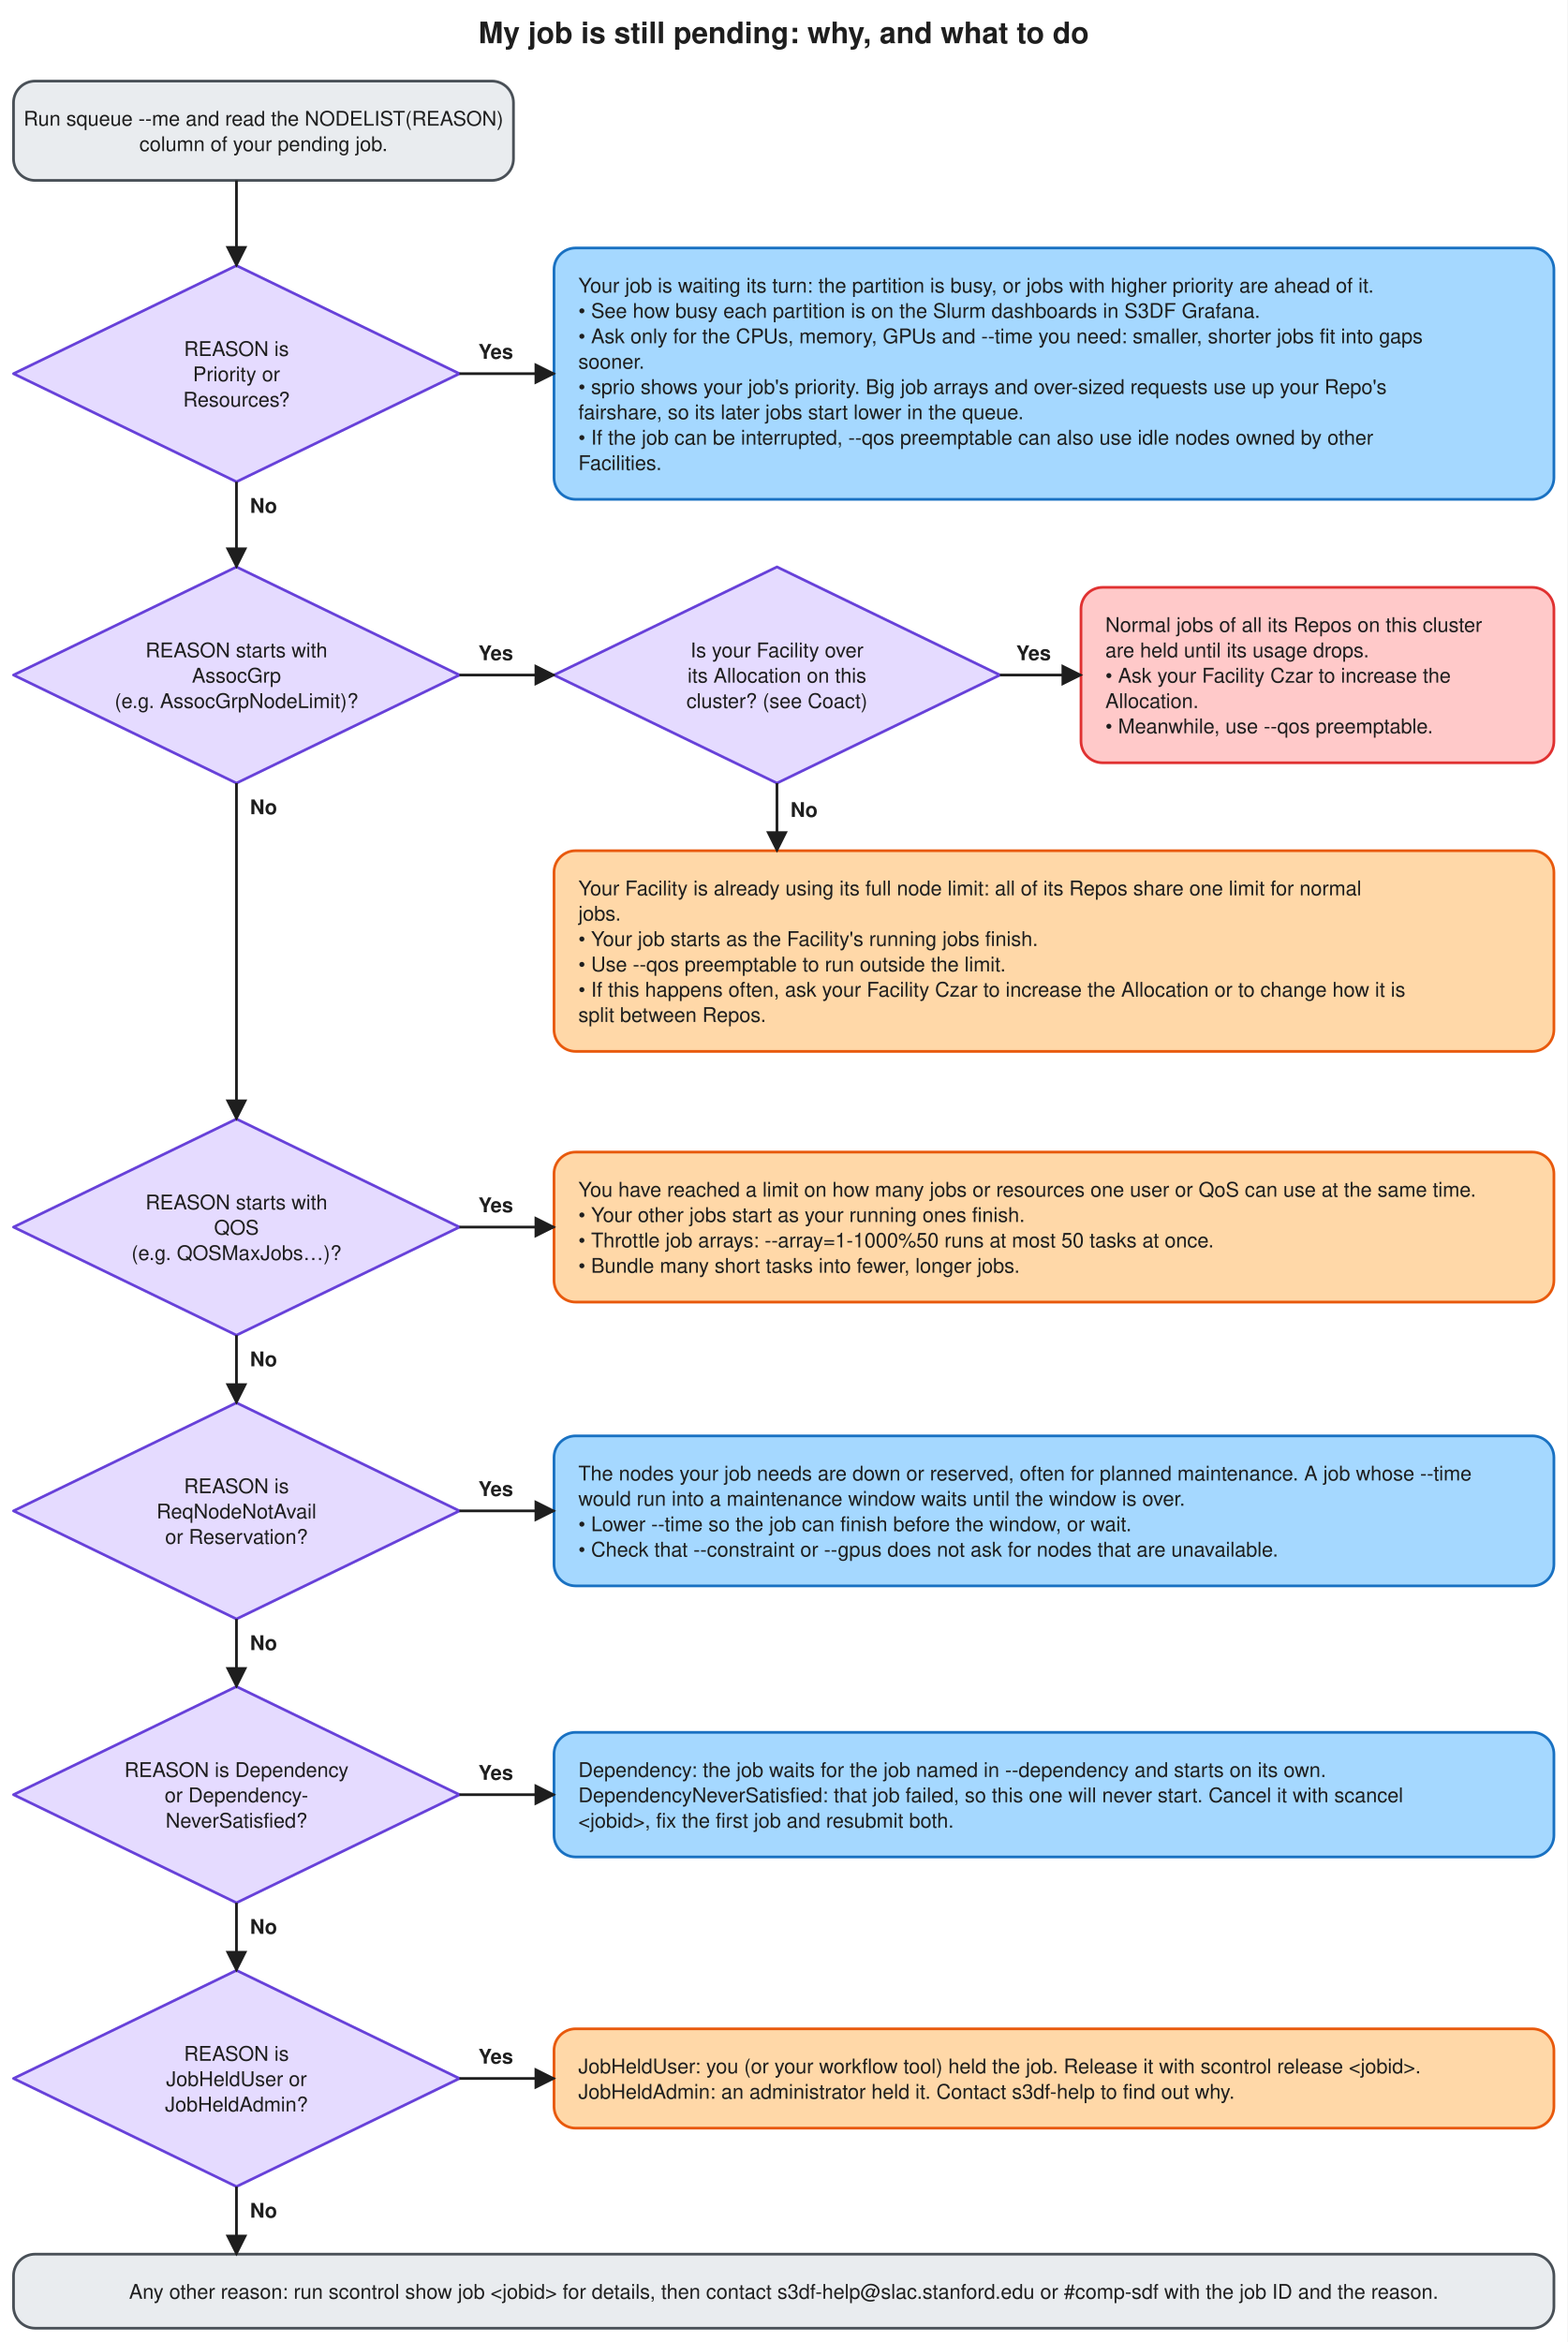
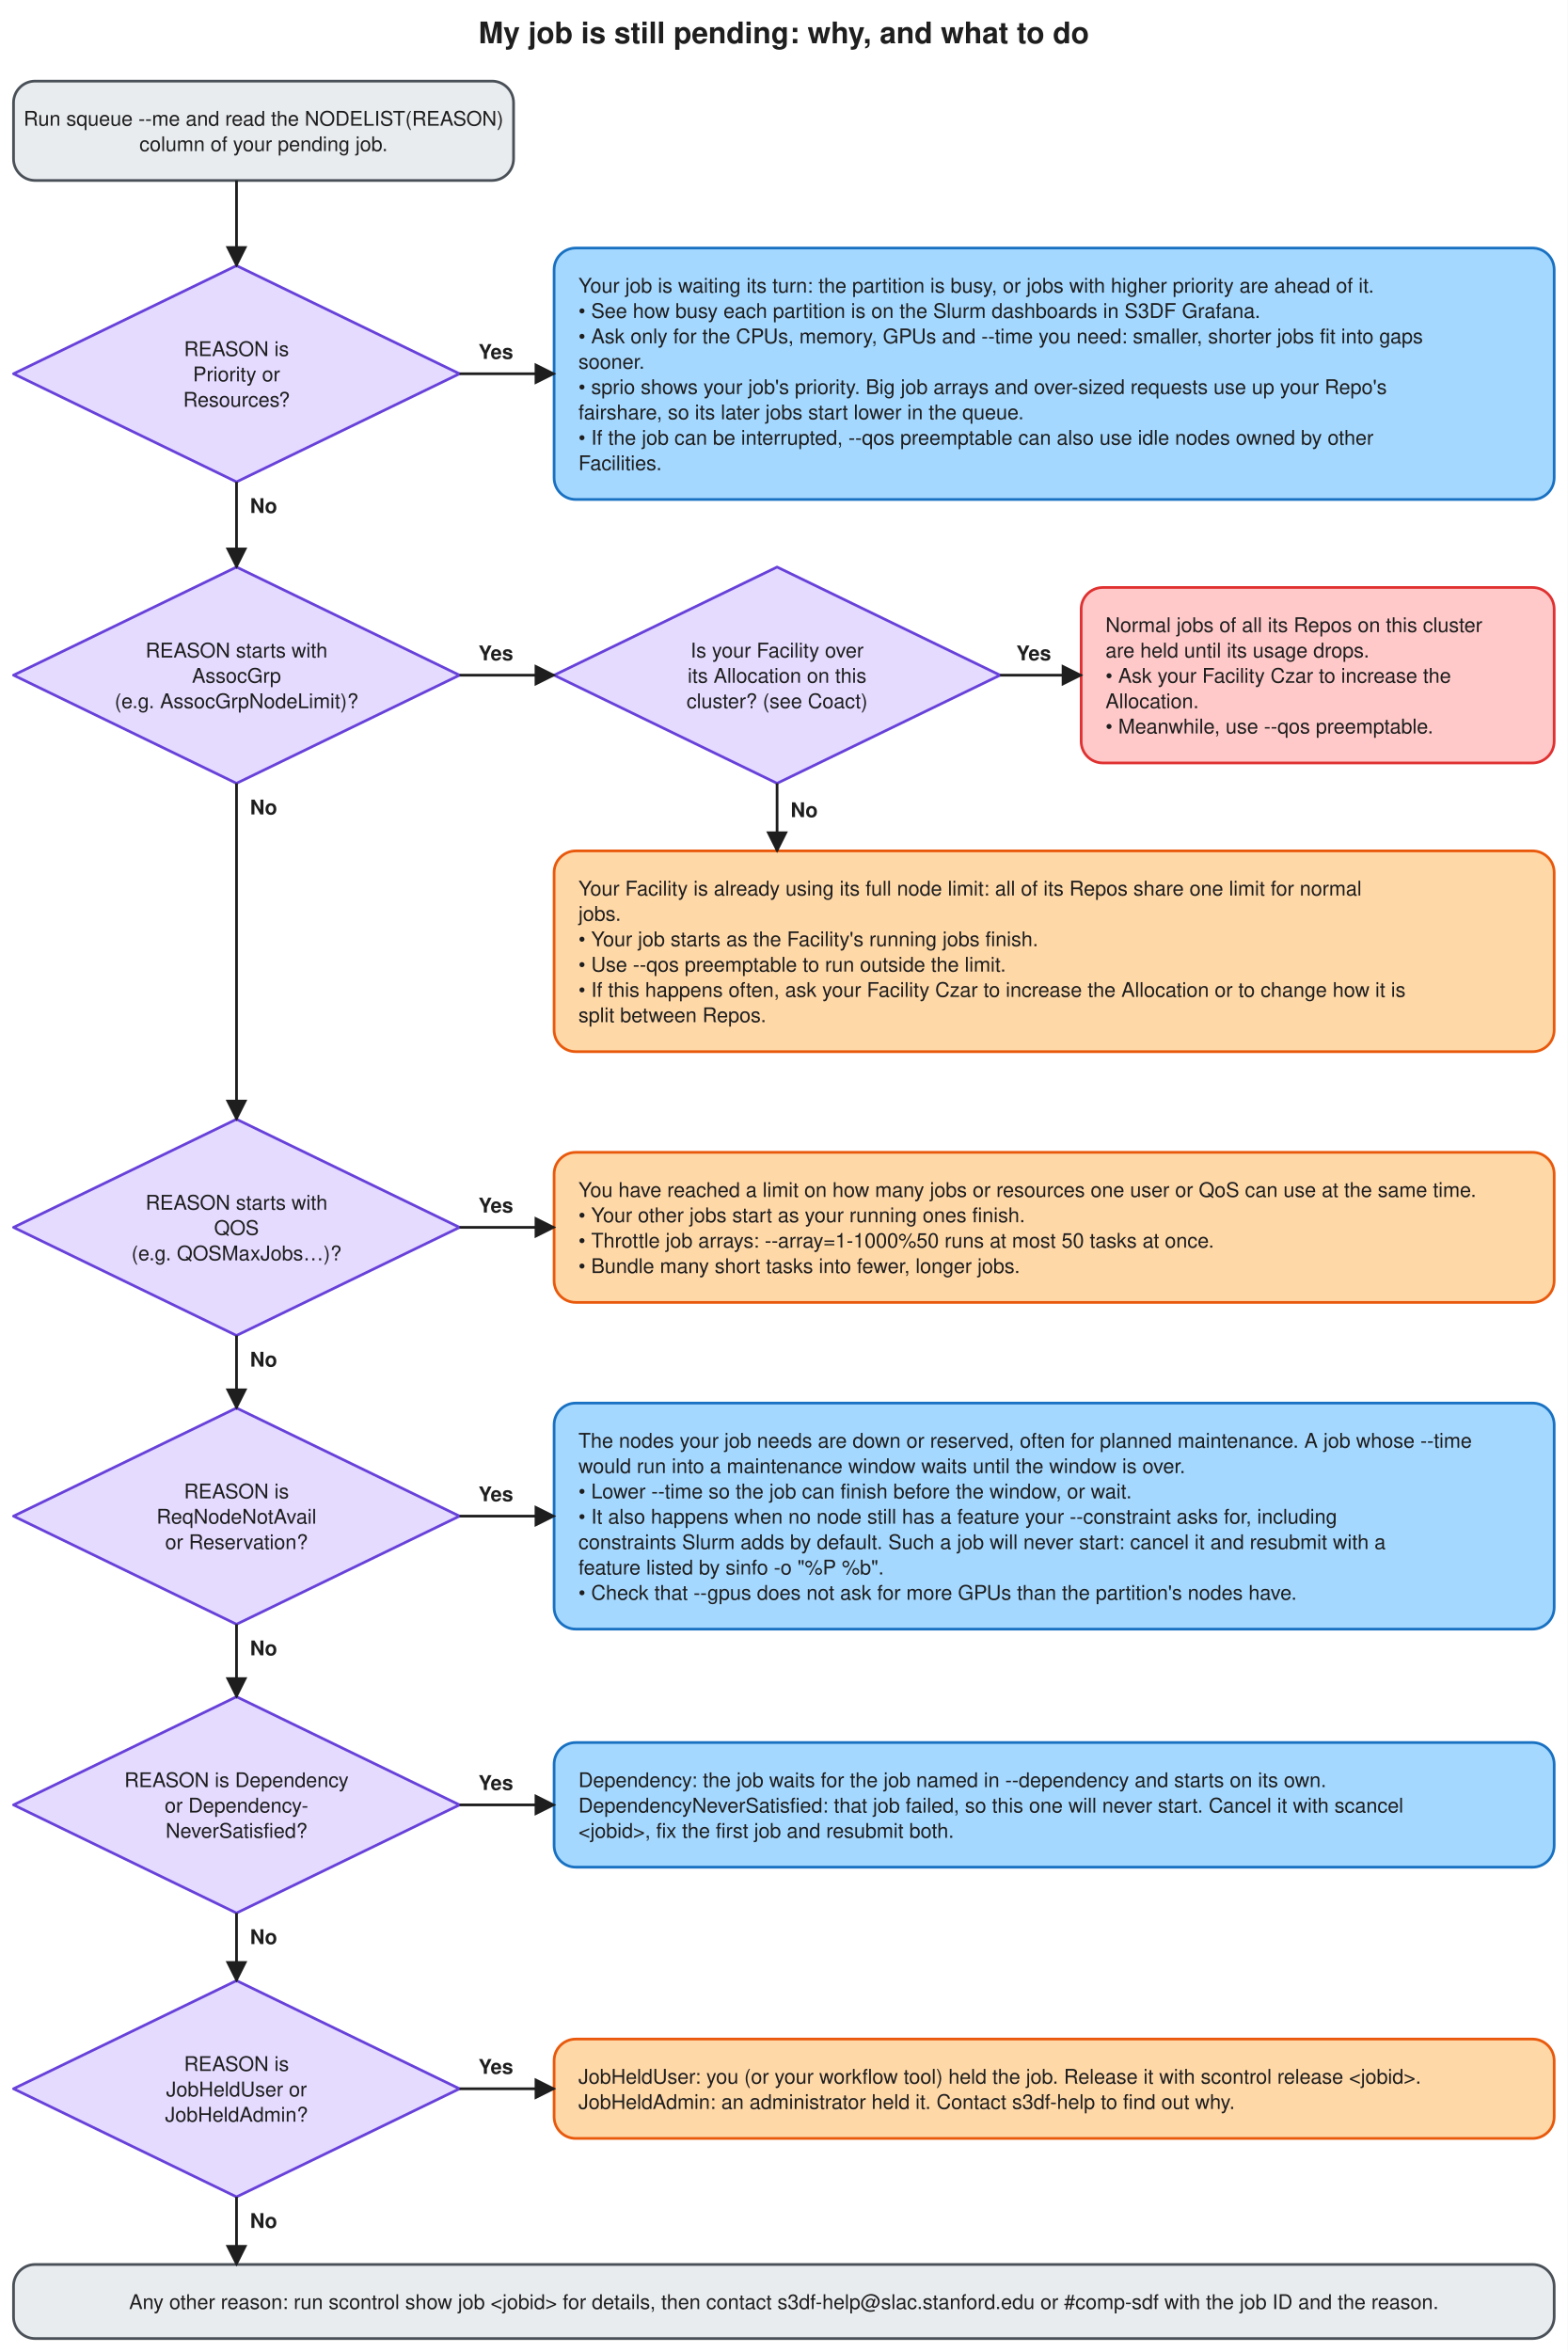
- <svg xmlns="http://www.w3.org/2000/svg" version="1.1" viewBox="0 0 1160 1733" width="2320" height="3466">
+ <svg xmlns="http://www.w3.org/2000/svg" version="1.1" viewBox="0 0 1160 1740" width="2320" height="3480">
  <defs>
    <marker id="ah" viewBox="0 0 10 10" refX="9" refY="5" markerWidth="8" markerHeight="8" orient="auto-start-reverse">
      <path d="M0,0 L10,5 L0,10 z" fill="#1e1e1e" />
    </marker>
  </defs>
-   <rect x="0" y="0" width="1160" height="1733" fill="#ffffff" />
+   <rect x="0" y="0" width="1160" height="1740" fill="#ffffff" />
  <g transform="translate(10 10)">
    <text x="570.0" y="22.0" font-family="Helvetica, Segoe UI Emoji" font-size="22px" fill="#1e1e1e" text-anchor="middle" font-weight="bold" style="white-space: pre;">My job is still pending: why, and what to do</text>
    <rect x="0" y="50" width="370" height="73.5" rx="16" fill="#e9ecef" stroke="#495057" stroke-width="2" />
    <text x="185.0" y="83.0" font-family="Helvetica, Segoe UI Emoji" font-size="15px" fill="#1e1e1e" text-anchor="middle" style="white-space: pre;">Run squeue --me and read the NODELIST(REASON)</text>
    <text x="185.0" y="101.8" font-family="Helvetica, Segoe UI Emoji" font-size="15px" fill="#1e1e1e" text-anchor="middle" style="white-space: pre;">column of your pending job.</text>
    <polygon points="165.0,186.5 330,266.5 165.0,346.5 0,266.5" fill="#e5dbff" stroke="#6741d9" stroke-width="2" stroke-linejoin="round" />
    <text x="165.0" y="253.4" font-family="Helvetica, Segoe UI Emoji" font-size="15px" fill="#1e1e1e" text-anchor="middle" style="white-space: pre;">REASON is</text>
    <text x="165.0" y="272.1" font-family="Helvetica, Segoe UI Emoji" font-size="15px" fill="#1e1e1e" text-anchor="middle" style="white-space: pre;">Priority or</text>
    <text x="165.0" y="290.9" font-family="Helvetica, Segoe UI Emoji" font-size="15px" fill="#1e1e1e" text-anchor="middle" style="white-space: pre;">Resources?</text>
    <rect x="400" y="173.5" width="740" height="186.0" rx="16" fill="#a5d8ff" stroke="#1971c2" stroke-width="2" />
    <text x="418.0" y="206.5" font-family="Helvetica, Segoe UI Emoji" font-size="15px" fill="#1e1e1e" text-anchor="start" style="white-space: pre;">Your job is waiting its turn: the partition is busy, or jobs with higher priority are ahead of it.</text>
    <text x="418.0" y="225.2" font-family="Helvetica, Segoe UI Emoji" font-size="15px" fill="#1e1e1e" text-anchor="start" style="white-space: pre;">• See how busy each partition is on the Slurm dashboards in S3DF Grafana.</text>
    <text x="418.0" y="244.0" font-family="Helvetica, Segoe UI Emoji" font-size="15px" fill="#1e1e1e" text-anchor="start" style="white-space: pre;">• Ask only for the CPUs, memory, GPUs and --time you need: smaller, shorter jobs fit into gaps</text>
    <text x="418.0" y="262.8" font-family="Helvetica, Segoe UI Emoji" font-size="15px" fill="#1e1e1e" text-anchor="start" style="white-space: pre;">   sooner.</text>
    <text x="418.0" y="281.5" font-family="Helvetica, Segoe UI Emoji" font-size="15px" fill="#1e1e1e" text-anchor="start" style="white-space: pre;">• sprio shows your job's priority. Big job arrays and over-sized requests use up your Repo's</text>
    <text x="418.0" y="300.2" font-family="Helvetica, Segoe UI Emoji" font-size="15px" fill="#1e1e1e" text-anchor="start" style="white-space: pre;">   fairshare, so its later jobs start lower in the queue.</text>
    <text x="418.0" y="319.0" font-family="Helvetica, Segoe UI Emoji" font-size="15px" fill="#1e1e1e" text-anchor="start" style="white-space: pre;">• If the job can be interrupted, --qos preemptable can also use idle nodes owned by other</text>
    <text x="418.0" y="337.8" font-family="Helvetica, Segoe UI Emoji" font-size="15px" fill="#1e1e1e" text-anchor="start" style="white-space: pre;">   Facilities.</text>
    <line x1="330" y1="266.5" x2="400" y2="266.5" stroke="#1e1e1e" stroke-width="2" marker-end="url(#ah)" />
    <text x="344.0" y="255.5" font-family="Helvetica, Segoe UI Emoji" font-size="15px" fill="#1e1e1e" text-anchor="start" font-weight="bold" style="white-space: pre;">Yes</text>
    <line x1="165.0" y1="123.5" x2="165.0" y2="186.5" stroke="#1e1e1e" stroke-width="2" marker-end="url(#ah)" />
    <polygon points="165.0,409.5 330,489.5 165.0,569.5 0,489.5" fill="#e5dbff" stroke="#6741d9" stroke-width="2" stroke-linejoin="round" />
    <text x="165.0" y="476.4" font-family="Helvetica, Segoe UI Emoji" font-size="15px" fill="#1e1e1e" text-anchor="middle" style="white-space: pre;">REASON starts with</text>
    <text x="165.0" y="495.1" font-family="Helvetica, Segoe UI Emoji" font-size="15px" fill="#1e1e1e" text-anchor="middle" style="white-space: pre;">AssocGrp</text>
    <text x="165.0" y="513.9" font-family="Helvetica, Segoe UI Emoji" font-size="15px" fill="#1e1e1e" text-anchor="middle" style="white-space: pre;">(e.g. AssocGrpNodeLimit)?</text>
    <polygon points="565.0,409.5 730,489.5 565.0,569.5 400,489.5" fill="#e5dbff" stroke="#6741d9" stroke-width="2" stroke-linejoin="round" />
    <text x="565.0" y="476.4" font-family="Helvetica, Segoe UI Emoji" font-size="15px" fill="#1e1e1e" text-anchor="middle" style="white-space: pre;">Is your Facility over</text>
    <text x="565.0" y="495.1" font-family="Helvetica, Segoe UI Emoji" font-size="15px" fill="#1e1e1e" text-anchor="middle" style="white-space: pre;">its Allocation on this</text>
    <text x="565.0" y="513.9" font-family="Helvetica, Segoe UI Emoji" font-size="15px" fill="#1e1e1e" text-anchor="middle" style="white-space: pre;">cluster? (see Coact)</text>
    <line x1="330" y1="489.5" x2="400" y2="489.5" stroke="#1e1e1e" stroke-width="2" marker-end="url(#ah)" />
    <text x="344.0" y="478.5" font-family="Helvetica, Segoe UI Emoji" font-size="15px" fill="#1e1e1e" text-anchor="start" font-weight="bold" style="white-space: pre;">Yes</text>
    <rect x="790" y="424.625" width="350" height="129.8" rx="16" fill="#ffc9c9" stroke="#e03131" stroke-width="2" />
    <text x="808.0" y="457.6" font-family="Helvetica, Segoe UI Emoji" font-size="15px" fill="#1e1e1e" text-anchor="start" style="white-space: pre;">Normal jobs of all its Repos on this cluster</text>
    <text x="808.0" y="476.4" font-family="Helvetica, Segoe UI Emoji" font-size="15px" fill="#1e1e1e" text-anchor="start" style="white-space: pre;">are held until its usage drops.</text>
    <text x="808.0" y="495.1" font-family="Helvetica, Segoe UI Emoji" font-size="15px" fill="#1e1e1e" text-anchor="start" style="white-space: pre;">• Ask your Facility Czar to increase the</text>
    <text x="808.0" y="513.9" font-family="Helvetica, Segoe UI Emoji" font-size="15px" fill="#1e1e1e" text-anchor="start" style="white-space: pre;">   Allocation.</text>
    <text x="808.0" y="532.6" font-family="Helvetica, Segoe UI Emoji" font-size="15px" fill="#1e1e1e" text-anchor="start" style="white-space: pre;">• Meanwhile, use --qos preemptable.</text>
    <line x1="730" y1="489.5" x2="790" y2="489.5" stroke="#1e1e1e" stroke-width="2" marker-end="url(#ah)" />
    <text x="742.0" y="478.5" font-family="Helvetica, Segoe UI Emoji" font-size="15px" fill="#1e1e1e" text-anchor="start" font-weight="bold" style="white-space: pre;">Yes</text>
    <rect x="400" y="619.5" width="740" height="148.5" rx="16" fill="#ffd8a8" stroke="#e8590c" stroke-width="2" />
    <text x="418.0" y="652.5" font-family="Helvetica, Segoe UI Emoji" font-size="15px" fill="#1e1e1e" text-anchor="start" style="white-space: pre;">Your Facility is already using its full node limit: all of its Repos share one limit for normal</text>
    <text x="418.0" y="671.2" font-family="Helvetica, Segoe UI Emoji" font-size="15px" fill="#1e1e1e" text-anchor="start" style="white-space: pre;">jobs.</text>
    <text x="418.0" y="690.0" font-family="Helvetica, Segoe UI Emoji" font-size="15px" fill="#1e1e1e" text-anchor="start" style="white-space: pre;">• Your job starts as the Facility's running jobs finish.</text>
    <text x="418.0" y="708.8" font-family="Helvetica, Segoe UI Emoji" font-size="15px" fill="#1e1e1e" text-anchor="start" style="white-space: pre;">• Use --qos preemptable to run outside the limit.</text>
    <text x="418.0" y="727.5" font-family="Helvetica, Segoe UI Emoji" font-size="15px" fill="#1e1e1e" text-anchor="start" style="white-space: pre;">• If this happens often, ask your Facility Czar to increase the Allocation or to change how it is</text>
    <text x="418.0" y="746.2" font-family="Helvetica, Segoe UI Emoji" font-size="15px" fill="#1e1e1e" text-anchor="start" style="white-space: pre;">   split between Repos.</text>
    <line x1="565.0" y1="569.5" x2="565.0" y2="619.5" stroke="#1e1e1e" stroke-width="2" marker-end="url(#ah)" />
    <text x="575.0" y="594.5" font-family="Helvetica, Segoe UI Emoji" font-size="15px" fill="#1e1e1e" text-anchor="start" font-weight="bold" style="white-space: pre;">No</text>
    <line x1="165.0" y1="346.5" x2="165.0" y2="409.5" stroke="#1e1e1e" stroke-width="2" marker-end="url(#ah)" />
    <text x="175.0" y="369.5" font-family="Helvetica, Segoe UI Emoji" font-size="15px" fill="#1e1e1e" text-anchor="start" font-weight="bold" style="white-space: pre;">No</text>
    <polygon points="165.0,818.0 330,898.0 165.0,978.0 0,898.0" fill="#e5dbff" stroke="#6741d9" stroke-width="2" stroke-linejoin="round" />
    <text x="165.0" y="884.9" font-family="Helvetica, Segoe UI Emoji" font-size="15px" fill="#1e1e1e" text-anchor="middle" style="white-space: pre;">REASON starts with</text>
    <text x="165.0" y="903.6" font-family="Helvetica, Segoe UI Emoji" font-size="15px" fill="#1e1e1e" text-anchor="middle" style="white-space: pre;">QOS</text>
    <text x="165.0" y="922.4" font-family="Helvetica, Segoe UI Emoji" font-size="15px" fill="#1e1e1e" text-anchor="middle" style="white-space: pre;">(e.g. QOSMaxJobs…)?</text>
    <rect x="400" y="842.5" width="740" height="111.0" rx="16" fill="#ffd8a8" stroke="#e8590c" stroke-width="2" />
    <text x="418.0" y="875.5" font-family="Helvetica, Segoe UI Emoji" font-size="15px" fill="#1e1e1e" text-anchor="start" style="white-space: pre;">You have reached a limit on how many jobs or resources one user or QoS can use at the same time.</text>
    <text x="418.0" y="894.2" font-family="Helvetica, Segoe UI Emoji" font-size="15px" fill="#1e1e1e" text-anchor="start" style="white-space: pre;">• Your other jobs start as your running ones finish.</text>
    <text x="418.0" y="913.0" font-family="Helvetica, Segoe UI Emoji" font-size="15px" fill="#1e1e1e" text-anchor="start" style="white-space: pre;">• Throttle job arrays: --array=1-1000%50 runs at most 50 tasks at once.</text>
    <text x="418.0" y="931.8" font-family="Helvetica, Segoe UI Emoji" font-size="15px" fill="#1e1e1e" text-anchor="start" style="white-space: pre;">• Bundle many short tasks into fewer, longer jobs.</text>
    <line x1="330" y1="898.0" x2="400" y2="898.0" stroke="#1e1e1e" stroke-width="2" marker-end="url(#ah)" />
    <text x="344.0" y="887.0" font-family="Helvetica, Segoe UI Emoji" font-size="15px" fill="#1e1e1e" text-anchor="start" font-weight="bold" style="white-space: pre;">Yes</text>
    <line x1="165.0" y1="569.5" x2="165.0" y2="818.0" stroke="#1e1e1e" stroke-width="2" marker-end="url(#ah)" />
    <text x="175.0" y="592.5" font-family="Helvetica, Segoe UI Emoji" font-size="15px" fill="#1e1e1e" text-anchor="start" font-weight="bold" style="white-space: pre;">No</text>
-     <polygon points="165.0,1028.0 330,1108.0 165.0,1188.0 0,1108.0" fill="#e5dbff" stroke="#6741d9" stroke-width="2" stroke-linejoin="round" />
-     <text x="165.0" y="1094.9" font-family="Helvetica, Segoe UI Emoji" font-size="15px" fill="#1e1e1e" text-anchor="middle" style="white-space: pre;">REASON is</text>
-     <text x="165.0" y="1113.6" font-family="Helvetica, Segoe UI Emoji" font-size="15px" fill="#1e1e1e" text-anchor="middle" style="white-space: pre;">ReqNodeNotAvail</text>
-     <text x="165.0" y="1132.4" font-family="Helvetica, Segoe UI Emoji" font-size="15px" fill="#1e1e1e" text-anchor="middle" style="white-space: pre;">or Reservation?</text>
-     <rect x="400" y="1052.5" width="740" height="111.0" rx="16" fill="#a5d8ff" stroke="#1971c2" stroke-width="2" />
-     <text x="418.0" y="1085.5" font-family="Helvetica, Segoe UI Emoji" font-size="15px" fill="#1e1e1e" text-anchor="start" style="white-space: pre;">The nodes your job needs are down or reserved, often for planned maintenance. A job whose --time</text>
-     <text x="418.0" y="1104.2" font-family="Helvetica, Segoe UI Emoji" font-size="15px" fill="#1e1e1e" text-anchor="start" style="white-space: pre;">would run into a maintenance window waits until the window is over.</text>
-     <text x="418.0" y="1123.0" font-family="Helvetica, Segoe UI Emoji" font-size="15px" fill="#1e1e1e" text-anchor="start" style="white-space: pre;">• Lower --time so the job can finish before the window, or wait.</text>
-     <text x="418.0" y="1141.8" font-family="Helvetica, Segoe UI Emoji" font-size="15px" fill="#1e1e1e" text-anchor="start" style="white-space: pre;">• Check that --constraint or --gpus does not ask for nodes that are unavailable.</text>
-     <line x1="330" y1="1108.0" x2="400" y2="1108.0" stroke="#1e1e1e" stroke-width="2" marker-end="url(#ah)" />
-     <text x="344.0" y="1097.0" font-family="Helvetica, Segoe UI Emoji" font-size="15px" fill="#1e1e1e" text-anchor="start" font-weight="bold" style="white-space: pre;">Yes</text>
-     <line x1="165.0" y1="978.0" x2="165.0" y2="1028.0" stroke="#1e1e1e" stroke-width="2" marker-end="url(#ah)" />
+     <polygon points="165.0,1031.625 330,1111.625 165.0,1191.625 0,1111.625" fill="#e5dbff" stroke="#6741d9" stroke-width="2" stroke-linejoin="round" />
+     <text x="165.0" y="1098.5" font-family="Helvetica, Segoe UI Emoji" font-size="15px" fill="#1e1e1e" text-anchor="middle" style="white-space: pre;">REASON is</text>
+     <text x="165.0" y="1117.2" font-family="Helvetica, Segoe UI Emoji" font-size="15px" fill="#1e1e1e" text-anchor="middle" style="white-space: pre;">ReqNodeNotAvail</text>
+     <text x="165.0" y="1136.0" font-family="Helvetica, Segoe UI Emoji" font-size="15px" fill="#1e1e1e" text-anchor="middle" style="white-space: pre;">or Reservation?</text>
+     <rect x="400" y="1028.0" width="740" height="167.2" rx="16" fill="#a5d8ff" stroke="#1971c2" stroke-width="2" />
+     <text x="418.0" y="1061.0" font-family="Helvetica, Segoe UI Emoji" font-size="15px" fill="#1e1e1e" text-anchor="start" style="white-space: pre;">The nodes your job needs are down or reserved, often for planned maintenance. A job whose --time</text>
+     <text x="418.0" y="1079.8" font-family="Helvetica, Segoe UI Emoji" font-size="15px" fill="#1e1e1e" text-anchor="start" style="white-space: pre;">would run into a maintenance window waits until the window is over.</text>
+     <text x="418.0" y="1098.5" font-family="Helvetica, Segoe UI Emoji" font-size="15px" fill="#1e1e1e" text-anchor="start" style="white-space: pre;">• Lower --time so the job can finish before the window, or wait.</text>
+     <text x="418.0" y="1117.2" font-family="Helvetica, Segoe UI Emoji" font-size="15px" fill="#1e1e1e" text-anchor="start" style="white-space: pre;">• It also happens when no node still has a feature your --constraint asks for, including</text>
+     <text x="418.0" y="1136.0" font-family="Helvetica, Segoe UI Emoji" font-size="15px" fill="#1e1e1e" text-anchor="start" style="white-space: pre;">   constraints Slurm adds by default. Such a job will never start: cancel it and resubmit with a</text>
+     <text x="418.0" y="1154.8" font-family="Helvetica, Segoe UI Emoji" font-size="15px" fill="#1e1e1e" text-anchor="start" style="white-space: pre;">   feature listed by sinfo -o "%P %b".</text>
+     <text x="418.0" y="1173.5" font-family="Helvetica, Segoe UI Emoji" font-size="15px" fill="#1e1e1e" text-anchor="start" style="white-space: pre;">• Check that --gpus does not ask for more GPUs than the partition's nodes have.</text>
+     <line x1="330" y1="1111.625" x2="400" y2="1111.625" stroke="#1e1e1e" stroke-width="2" marker-end="url(#ah)" />
+     <text x="344.0" y="1100.6" font-family="Helvetica, Segoe UI Emoji" font-size="15px" fill="#1e1e1e" text-anchor="start" font-weight="bold" style="white-space: pre;">Yes</text>
+     <line x1="165.0" y1="978.0" x2="165.0" y2="1031.625" stroke="#1e1e1e" stroke-width="2" marker-end="url(#ah)" />
    <text x="175.0" y="1001.0" font-family="Helvetica, Segoe UI Emoji" font-size="15px" fill="#1e1e1e" text-anchor="start" font-weight="bold" style="white-space: pre;">No</text>
-     <polygon points="165.0,1238.0 330,1318.0 165.0,1398.0 0,1318.0" fill="#e5dbff" stroke="#6741d9" stroke-width="2" stroke-linejoin="round" />
-     <text x="165.0" y="1304.9" font-family="Helvetica, Segoe UI Emoji" font-size="15px" fill="#1e1e1e" text-anchor="middle" style="white-space: pre;">REASON is Dependency</text>
-     <text x="165.0" y="1323.6" font-family="Helvetica, Segoe UI Emoji" font-size="15px" fill="#1e1e1e" text-anchor="middle" style="white-space: pre;">or Dependency-</text>
-     <text x="165.0" y="1342.4" font-family="Helvetica, Segoe UI Emoji" font-size="15px" fill="#1e1e1e" text-anchor="middle" style="white-space: pre;">NeverSatisfied?</text>
-     <rect x="400" y="1271.875" width="740" height="92.2" rx="16" fill="#a5d8ff" stroke="#1971c2" stroke-width="2" />
-     <text x="418.0" y="1304.9" font-family="Helvetica, Segoe UI Emoji" font-size="15px" fill="#1e1e1e" text-anchor="start" style="white-space: pre;">Dependency: the job waits for the job named in --dependency and starts on its own.</text>
-     <text x="418.0" y="1323.6" font-family="Helvetica, Segoe UI Emoji" font-size="15px" fill="#1e1e1e" text-anchor="start" style="white-space: pre;">DependencyNeverSatisfied: that job failed, so this one will never start. Cancel it with scancel</text>
-     <text x="418.0" y="1342.4" font-family="Helvetica, Segoe UI Emoji" font-size="15px" fill="#1e1e1e" text-anchor="start" style="white-space: pre;">&lt;jobid&gt;, fix the first job and resubmit both.</text>
-     <line x1="330" y1="1318.0" x2="400" y2="1318.0" stroke="#1e1e1e" stroke-width="2" marker-end="url(#ah)" />
-     <text x="344.0" y="1307.0" font-family="Helvetica, Segoe UI Emoji" font-size="15px" fill="#1e1e1e" text-anchor="start" font-weight="bold" style="white-space: pre;">Yes</text>
-     <line x1="165.0" y1="1188.0" x2="165.0" y2="1238.0" stroke="#1e1e1e" stroke-width="2" marker-end="url(#ah)" />
-     <text x="175.0" y="1211.0" font-family="Helvetica, Segoe UI Emoji" font-size="15px" fill="#1e1e1e" text-anchor="start" font-weight="bold" style="white-space: pre;">No</text>
-     <polygon points="165.0,1448.0 330,1528.0 165.0,1608.0 0,1528.0" fill="#e5dbff" stroke="#6741d9" stroke-width="2" stroke-linejoin="round" />
-     <text x="165.0" y="1514.9" font-family="Helvetica, Segoe UI Emoji" font-size="15px" fill="#1e1e1e" text-anchor="middle" style="white-space: pre;">REASON is</text>
-     <text x="165.0" y="1533.6" font-family="Helvetica, Segoe UI Emoji" font-size="15px" fill="#1e1e1e" text-anchor="middle" style="white-space: pre;">JobHeldUser or</text>
-     <text x="165.0" y="1552.4" font-family="Helvetica, Segoe UI Emoji" font-size="15px" fill="#1e1e1e" text-anchor="middle" style="white-space: pre;">JobHeldAdmin?</text>
-     <rect x="400" y="1491.25" width="740" height="73.5" rx="16" fill="#ffd8a8" stroke="#e8590c" stroke-width="2" />
-     <text x="418.0" y="1524.2" font-family="Helvetica, Segoe UI Emoji" font-size="15px" fill="#1e1e1e" text-anchor="start" style="white-space: pre;">JobHeldUser: you (or your workflow tool) held the job. Release it with scontrol release &lt;jobid&gt;.</text>
-     <text x="418.0" y="1543.0" font-family="Helvetica, Segoe UI Emoji" font-size="15px" fill="#1e1e1e" text-anchor="start" style="white-space: pre;">JobHeldAdmin: an administrator held it. Contact s3df-help to find out why.</text>
-     <line x1="330" y1="1528.0" x2="400" y2="1528.0" stroke="#1e1e1e" stroke-width="2" marker-end="url(#ah)" />
-     <text x="344.0" y="1517.0" font-family="Helvetica, Segoe UI Emoji" font-size="15px" fill="#1e1e1e" text-anchor="start" font-weight="bold" style="white-space: pre;">Yes</text>
-     <line x1="165.0" y1="1398.0" x2="165.0" y2="1448.0" stroke="#1e1e1e" stroke-width="2" marker-end="url(#ah)" />
-     <text x="175.0" y="1421.0" font-family="Helvetica, Segoe UI Emoji" font-size="15px" fill="#1e1e1e" text-anchor="start" font-weight="bold" style="white-space: pre;">No</text>
-     <rect x="0" y="1658.0" width="1140" height="54.8" rx="16" fill="#e9ecef" stroke="#495057" stroke-width="2" />
-     <text x="570.0" y="1691.0" font-family="Helvetica, Segoe UI Emoji" font-size="15px" fill="#1e1e1e" text-anchor="middle" style="white-space: pre;">Any other reason: run scontrol show job &lt;jobid&gt; for details, then contact s3df-help@slac.stanford.edu or #comp-sdf with the job ID and the reason.</text>
-     <line x1="165.0" y1="1608.0" x2="165.0" y2="1658.0" stroke="#1e1e1e" stroke-width="2" marker-end="url(#ah)" />
-     <text x="175.0" y="1631.0" font-family="Helvetica, Segoe UI Emoji" font-size="15px" fill="#1e1e1e" text-anchor="start" font-weight="bold" style="white-space: pre;">No</text>
+     <polygon points="165.0,1245.25 330,1325.25 165.0,1405.25 0,1325.25" fill="#e5dbff" stroke="#6741d9" stroke-width="2" stroke-linejoin="round" />
+     <text x="165.0" y="1312.1" font-family="Helvetica, Segoe UI Emoji" font-size="15px" fill="#1e1e1e" text-anchor="middle" style="white-space: pre;">REASON is Dependency</text>
+     <text x="165.0" y="1330.9" font-family="Helvetica, Segoe UI Emoji" font-size="15px" fill="#1e1e1e" text-anchor="middle" style="white-space: pre;">or Dependency-</text>
+     <text x="165.0" y="1349.6" font-family="Helvetica, Segoe UI Emoji" font-size="15px" fill="#1e1e1e" text-anchor="middle" style="white-space: pre;">NeverSatisfied?</text>
+     <rect x="400" y="1279.125" width="740" height="92.2" rx="16" fill="#a5d8ff" stroke="#1971c2" stroke-width="2" />
+     <text x="418.0" y="1312.1" font-family="Helvetica, Segoe UI Emoji" font-size="15px" fill="#1e1e1e" text-anchor="start" style="white-space: pre;">Dependency: the job waits for the job named in --dependency and starts on its own.</text>
+     <text x="418.0" y="1330.9" font-family="Helvetica, Segoe UI Emoji" font-size="15px" fill="#1e1e1e" text-anchor="start" style="white-space: pre;">DependencyNeverSatisfied: that job failed, so this one will never start. Cancel it with scancel</text>
+     <text x="418.0" y="1349.6" font-family="Helvetica, Segoe UI Emoji" font-size="15px" fill="#1e1e1e" text-anchor="start" style="white-space: pre;">&lt;jobid&gt;, fix the first job and resubmit both.</text>
+     <line x1="330" y1="1325.25" x2="400" y2="1325.25" stroke="#1e1e1e" stroke-width="2" marker-end="url(#ah)" />
+     <text x="344.0" y="1314.2" font-family="Helvetica, Segoe UI Emoji" font-size="15px" fill="#1e1e1e" text-anchor="start" font-weight="bold" style="white-space: pre;">Yes</text>
+     <line x1="165.0" y1="1191.625" x2="165.0" y2="1245.25" stroke="#1e1e1e" stroke-width="2" marker-end="url(#ah)" />
+     <text x="175.0" y="1214.6" font-family="Helvetica, Segoe UI Emoji" font-size="15px" fill="#1e1e1e" text-anchor="start" font-weight="bold" style="white-space: pre;">No</text>
+     <polygon points="165.0,1455.25 330,1535.25 165.0,1615.25 0,1535.25" fill="#e5dbff" stroke="#6741d9" stroke-width="2" stroke-linejoin="round" />
+     <text x="165.0" y="1522.1" font-family="Helvetica, Segoe UI Emoji" font-size="15px" fill="#1e1e1e" text-anchor="middle" style="white-space: pre;">REASON is</text>
+     <text x="165.0" y="1540.9" font-family="Helvetica, Segoe UI Emoji" font-size="15px" fill="#1e1e1e" text-anchor="middle" style="white-space: pre;">JobHeldUser or</text>
+     <text x="165.0" y="1559.6" font-family="Helvetica, Segoe UI Emoji" font-size="15px" fill="#1e1e1e" text-anchor="middle" style="white-space: pre;">JobHeldAdmin?</text>
+     <rect x="400" y="1498.5" width="740" height="73.5" rx="16" fill="#ffd8a8" stroke="#e8590c" stroke-width="2" />
+     <text x="418.0" y="1531.5" font-family="Helvetica, Segoe UI Emoji" font-size="15px" fill="#1e1e1e" text-anchor="start" style="white-space: pre;">JobHeldUser: you (or your workflow tool) held the job. Release it with scontrol release &lt;jobid&gt;.</text>
+     <text x="418.0" y="1550.2" font-family="Helvetica, Segoe UI Emoji" font-size="15px" fill="#1e1e1e" text-anchor="start" style="white-space: pre;">JobHeldAdmin: an administrator held it. Contact s3df-help to find out why.</text>
+     <line x1="330" y1="1535.25" x2="400" y2="1535.25" stroke="#1e1e1e" stroke-width="2" marker-end="url(#ah)" />
+     <text x="344.0" y="1524.2" font-family="Helvetica, Segoe UI Emoji" font-size="15px" fill="#1e1e1e" text-anchor="start" font-weight="bold" style="white-space: pre;">Yes</text>
+     <line x1="165.0" y1="1405.25" x2="165.0" y2="1455.25" stroke="#1e1e1e" stroke-width="2" marker-end="url(#ah)" />
+     <text x="175.0" y="1428.2" font-family="Helvetica, Segoe UI Emoji" font-size="15px" fill="#1e1e1e" text-anchor="start" font-weight="bold" style="white-space: pre;">No</text>
+     <rect x="0" y="1665.25" width="1140" height="54.8" rx="16" fill="#e9ecef" stroke="#495057" stroke-width="2" />
+     <text x="570.0" y="1698.2" font-family="Helvetica, Segoe UI Emoji" font-size="15px" fill="#1e1e1e" text-anchor="middle" style="white-space: pre;">Any other reason: run scontrol show job &lt;jobid&gt; for details, then contact s3df-help@slac.stanford.edu or #comp-sdf with the job ID and the reason.</text>
+     <line x1="165.0" y1="1615.25" x2="165.0" y2="1665.25" stroke="#1e1e1e" stroke-width="2" marker-end="url(#ah)" />
+     <text x="175.0" y="1638.2" font-family="Helvetica, Segoe UI Emoji" font-size="15px" fill="#1e1e1e" text-anchor="start" font-weight="bold" style="white-space: pre;">No</text>
  </g>
</svg>
